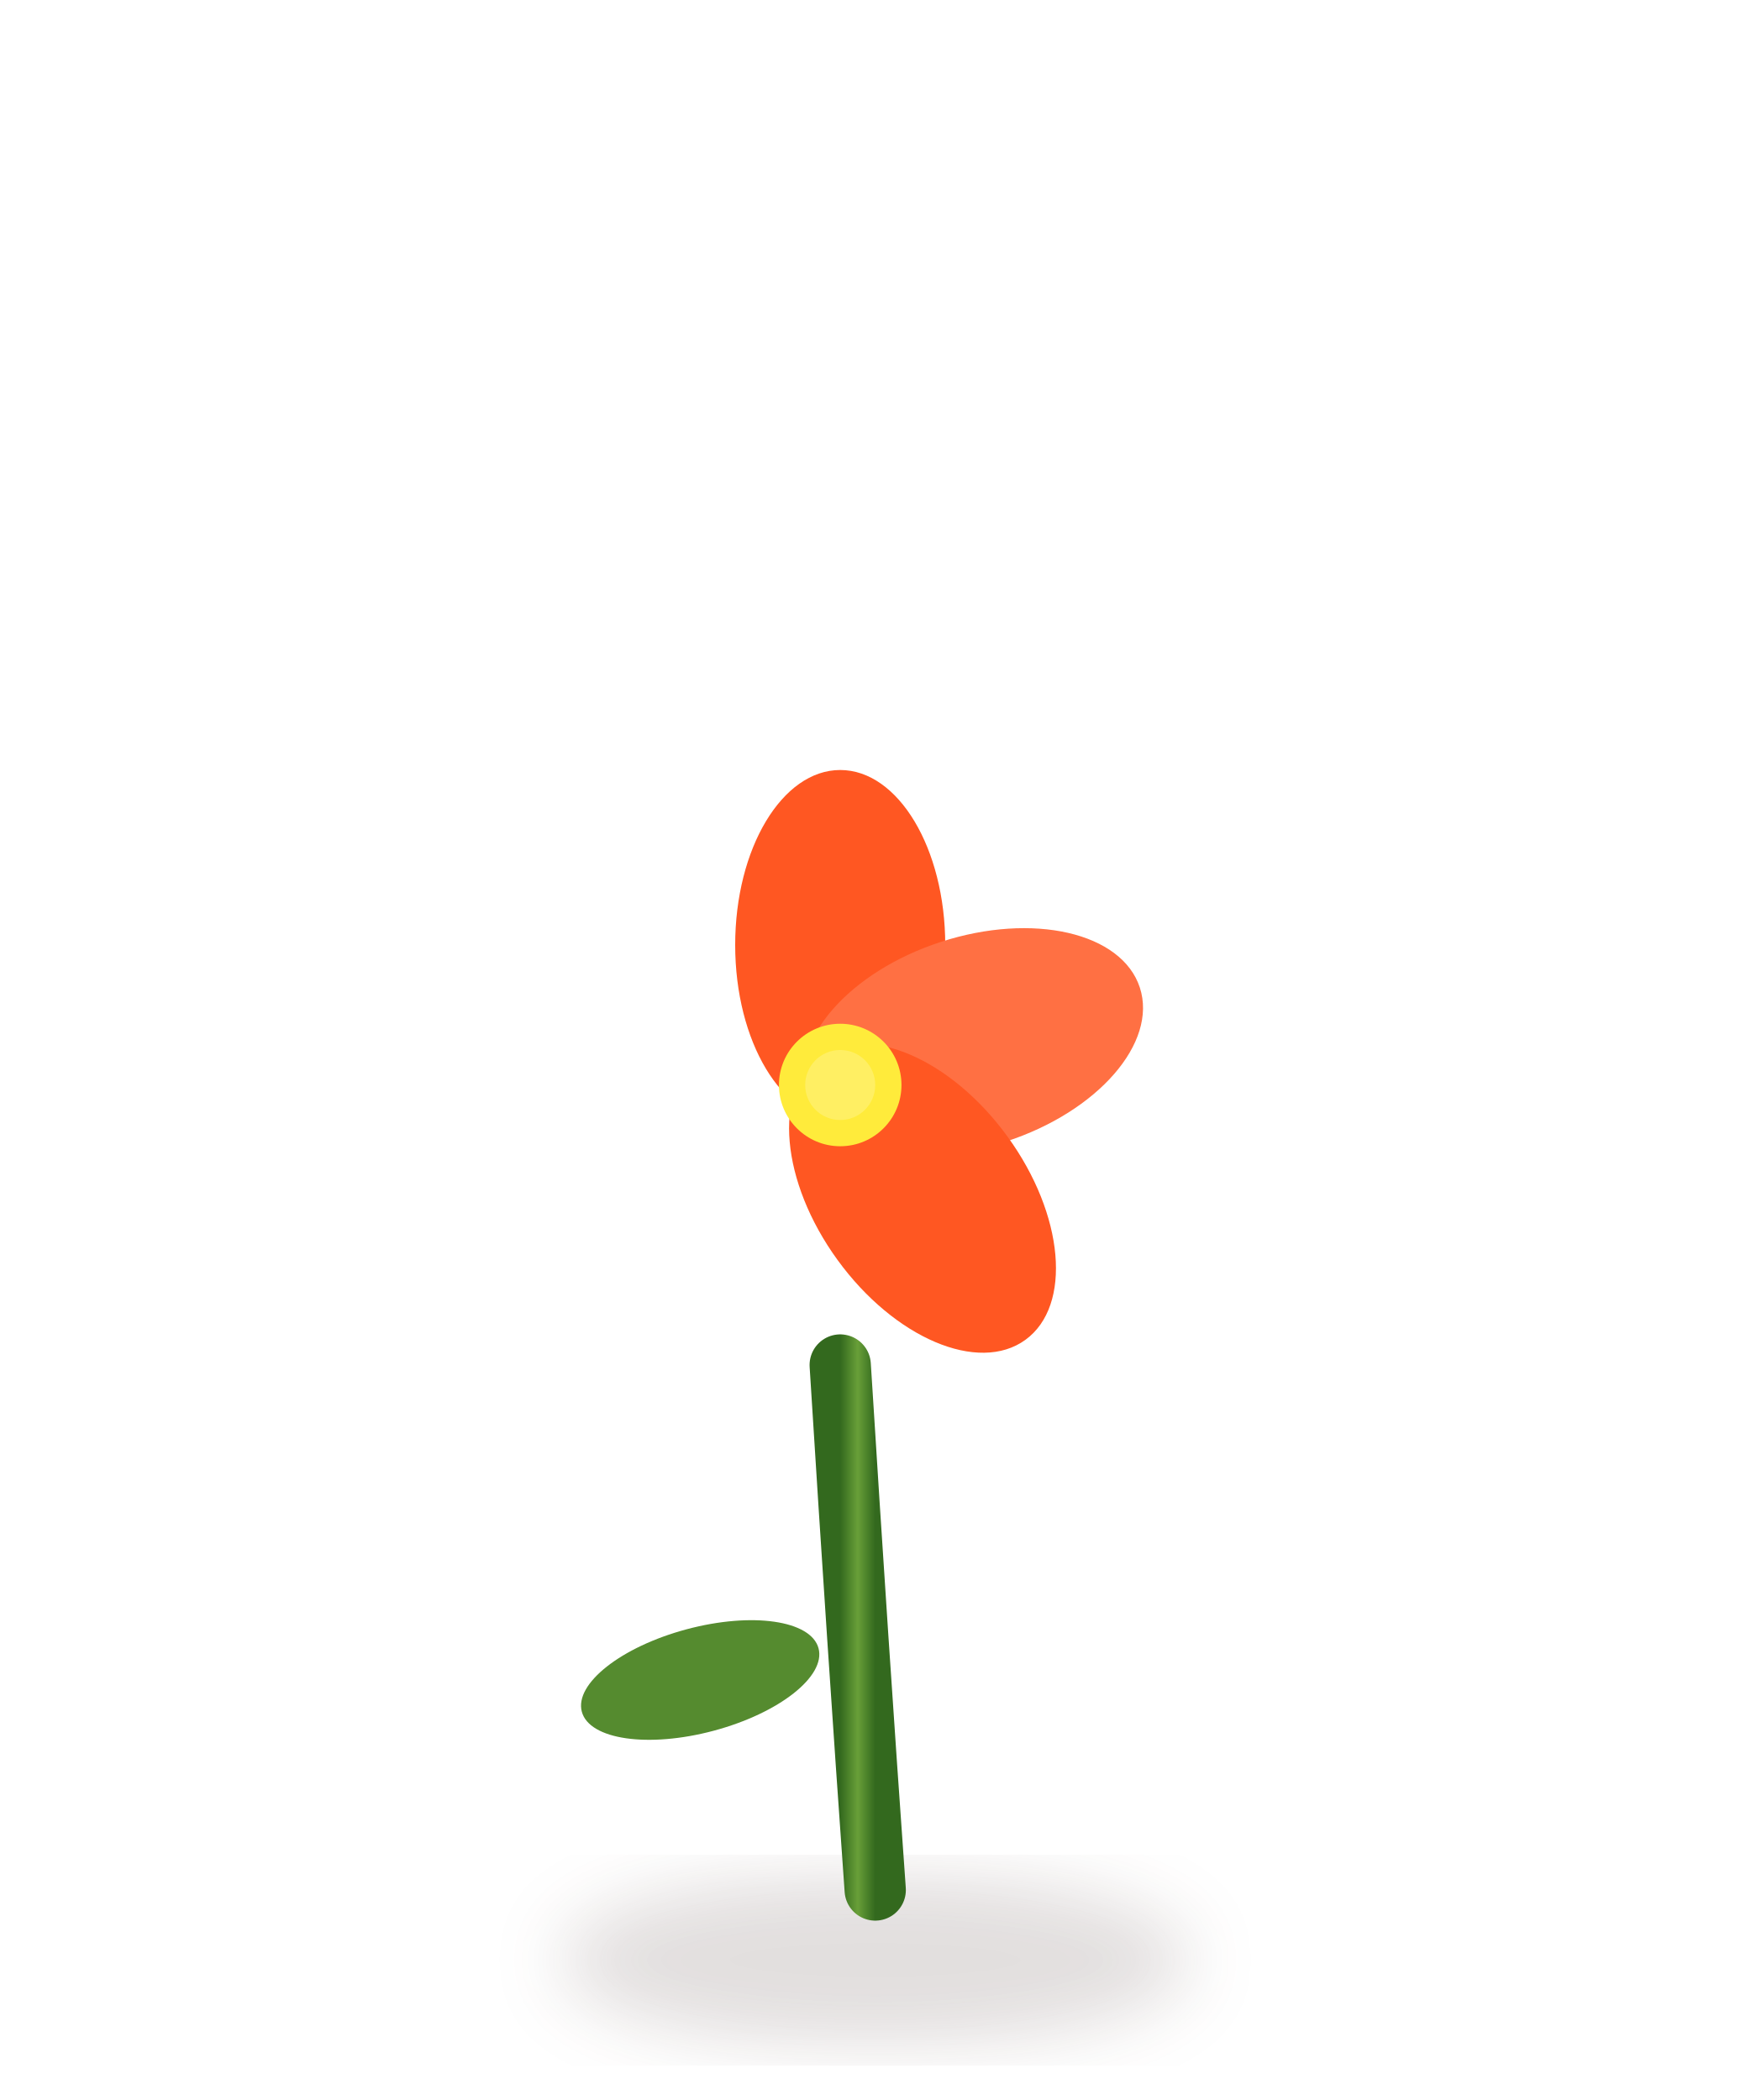
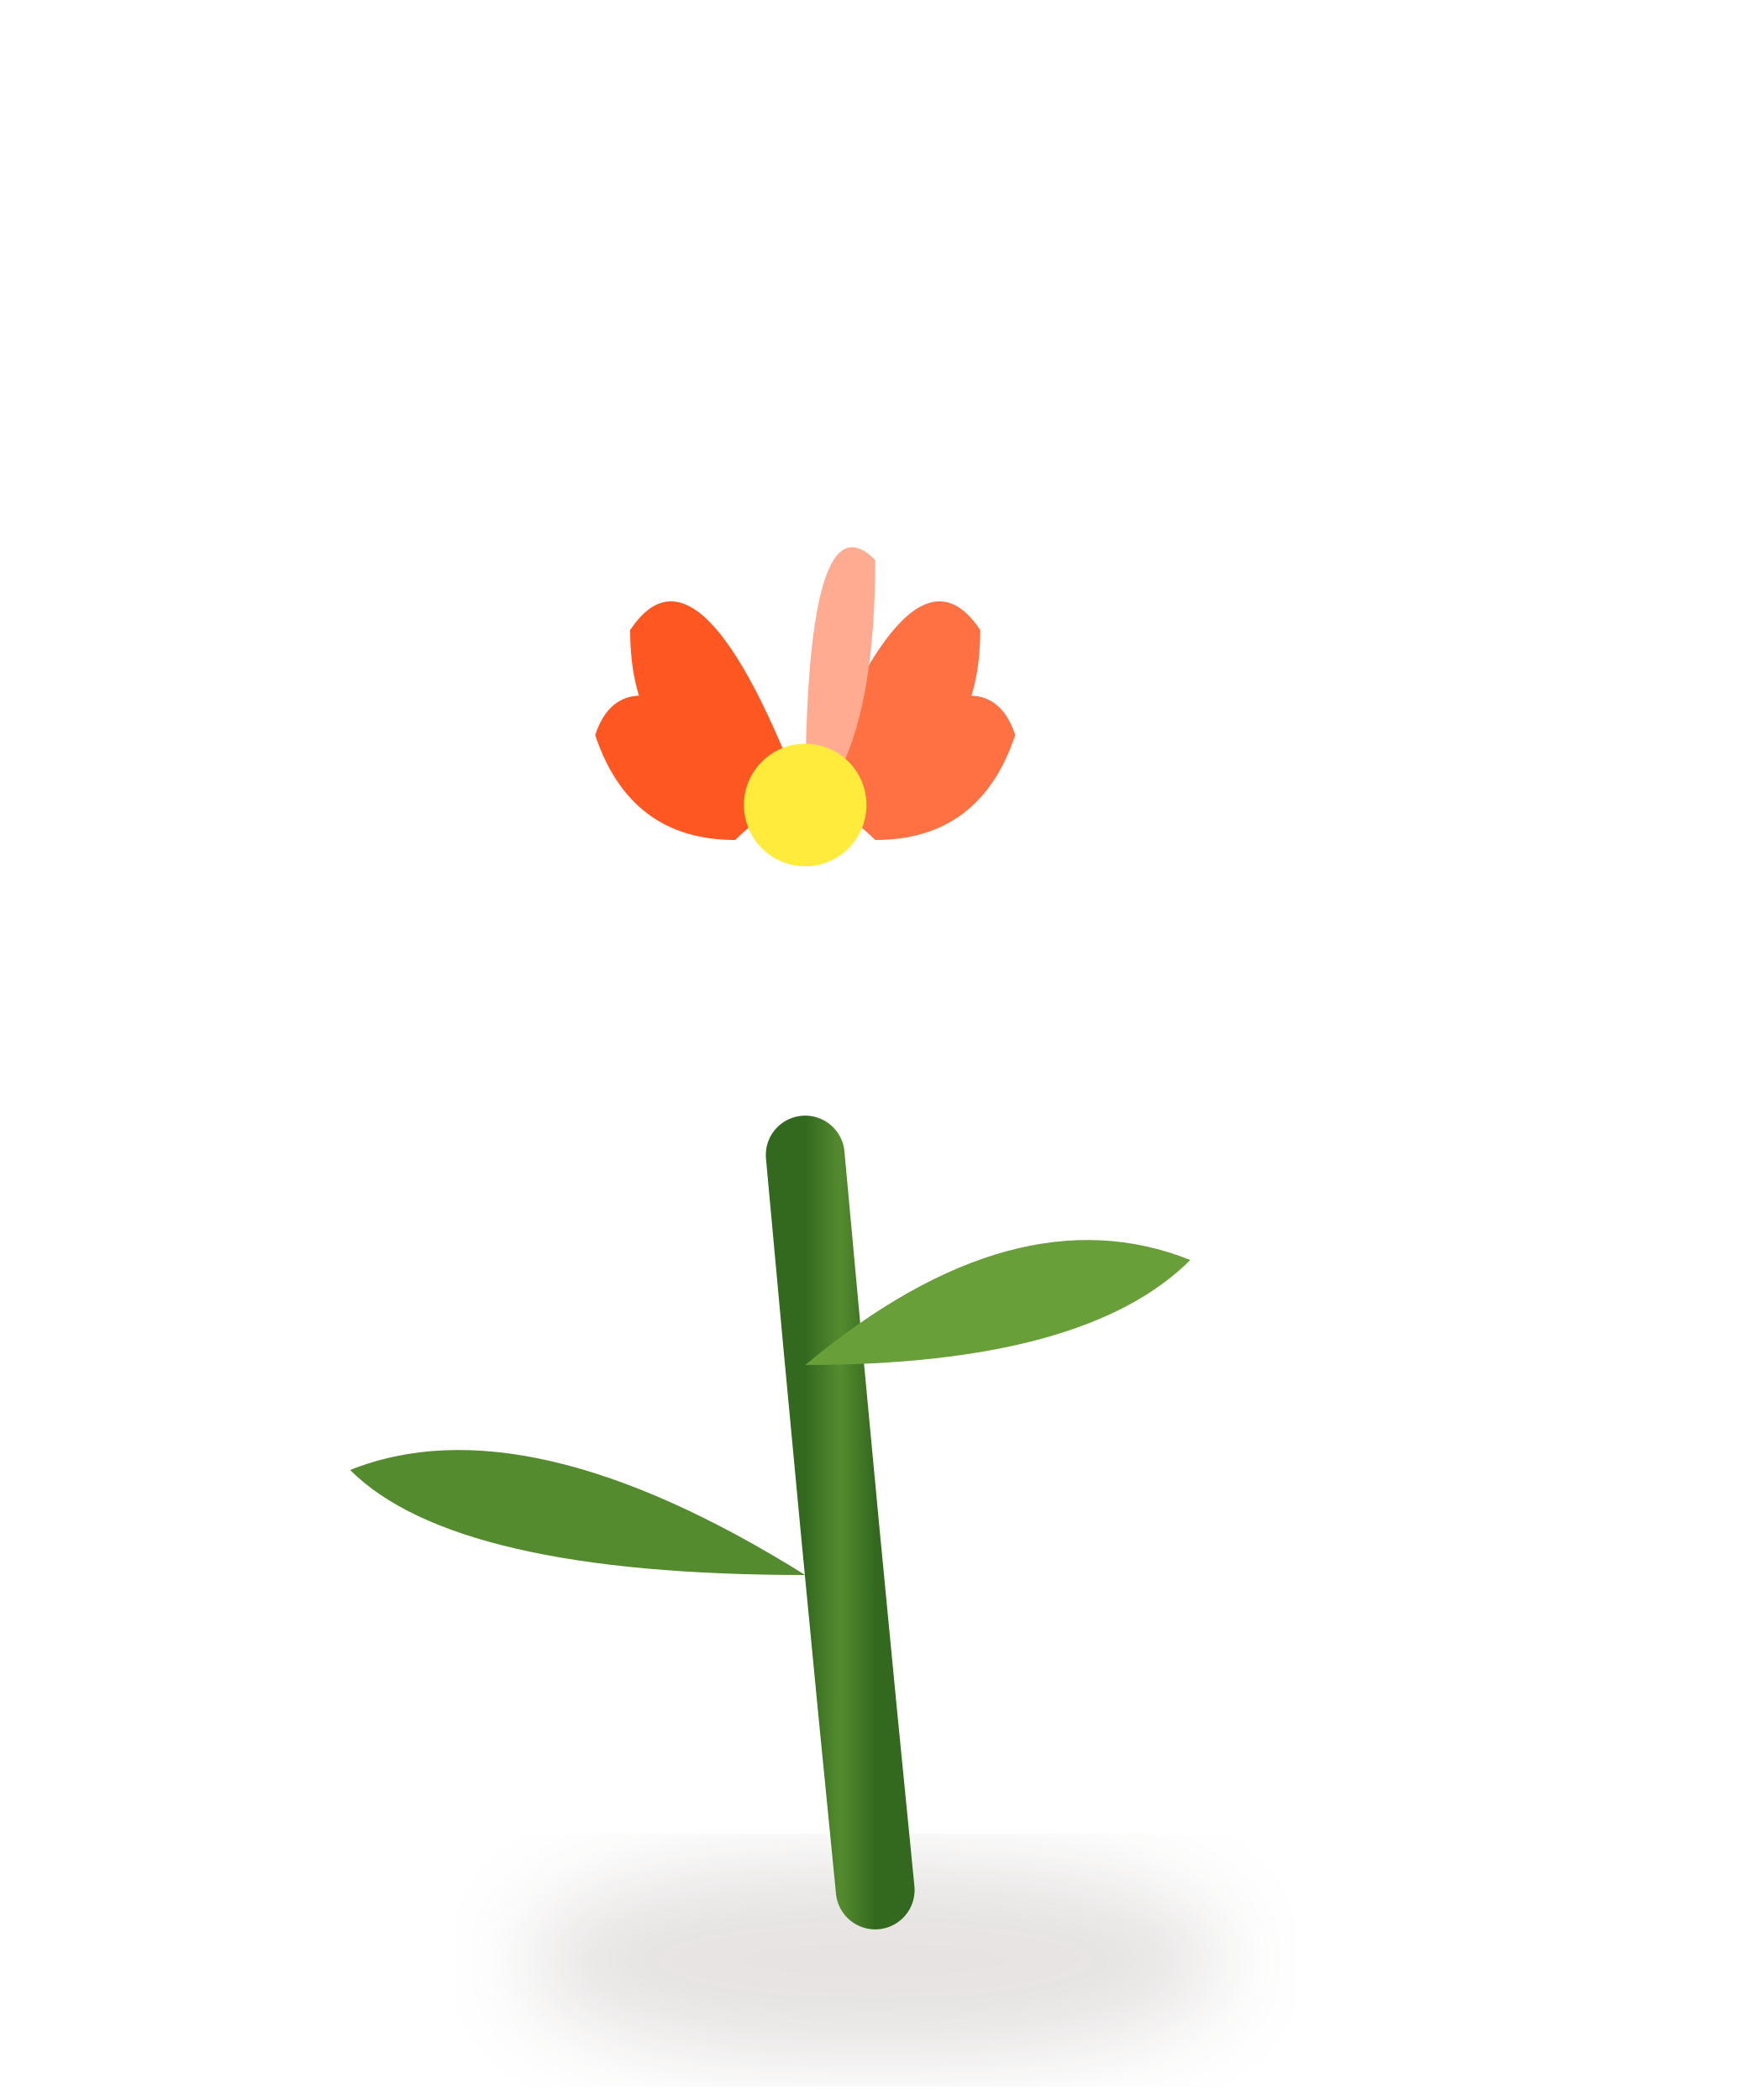
<svg xmlns="http://www.w3.org/2000/svg" viewBox="0 0 100 120">
  <defs>
-     <linearGradient id="stG" x1="0" y1="0" x2="1" y2="0">
+     <linearGradient id="sG" x1="0" y1="0" x2="1" y2="0">
      <stop offset="0%" stop-color="#33691E" />
-       <stop offset="50%" stop-color="#689F38" />
+       <stop offset="50%" stop-color="#558B2F" />
      <stop offset="100%" stop-color="#33691E" />
    </linearGradient>
-     <filter id="sh">
-       <feGaussianBlur stdDeviation="2" />
+     <filter id="s">
+       <feGaussianBlur stdDeviation="2.5" />
    </filter>
  </defs>
-   <ellipse cx="50" cy="112" rx="18" ry="5" fill="#3E2723" opacity="0.15" filter="url(#sh)" />
-   <path d="M50 108 Q49 94 48 78" stroke="url(#stG)" stroke-width="3.5" fill="none" stroke-linecap="round" />
-   <ellipse cx="40" cy="96" rx="7" ry="3" fill="#558B2F" transform="rotate(-15 40 96)" />
-   <g transform="translate(48, 62)">
-     <ellipse cx="0" cy="-8" rx="6" ry="10" fill="#FF5722" transform="rotate(0 0 0)" />
-     <ellipse cx="0" cy="-8" rx="6" ry="10" fill="#FF7043" transform="rotate(72 0 0)" />
-     <ellipse cx="0" cy="-8" rx="6" ry="10" fill="#FF5722" transform="rotate(144 0 0)" />
+   <ellipse cx="50" cy="112" rx="20" ry="6" fill="#3E2723" opacity="0.13" filter="url(#s)" />
+   <path d="M50 108 Q48 88 46 66" stroke="url(#sG)" stroke-width="4.5" fill="none" stroke-linecap="round" />
+   <path d="M46 90 Q30 80 20 84 Q26 90 46 90Z" fill="#558B2F" />
+   <path d="M46 78 Q58 68 68 72 Q62 78 46 78Z" fill="#689F38" />
+   <g transform="translate(46 46)">
+     <path d="M0 0 Q-6 -16 -10 -10 Q-10 -4 -6 -2 Q-2 0 0 0Z" fill="#FF5722" />
+     <path d="M0 0 Q6 -16 10 -10 Q10 -4 6 -2 Q2 0 0 0Z" fill="#FF7043" />
+     <path d="M0 0 Q-10 -10 -12 -4 Q-10 2 -4 2 Q-2 0 0 0Z" fill="#FF5722" />
+     <path d="M0 0 Q10 -10 12 -4 Q10 2 4 2 Q2 0 0 0Z" fill="#FF7043" />
+     <path d="M0 0 Q0 -18 4 -14 Q4 -6 2 -2Z" fill="#FFAB91" />
    <circle cx="0" cy="0" r="3.5" fill="#FFEB3B" />
-     <circle cx="0" cy="0" r="2" fill="#FFF9C4" opacity="0.3" />
  </g>
</svg>
